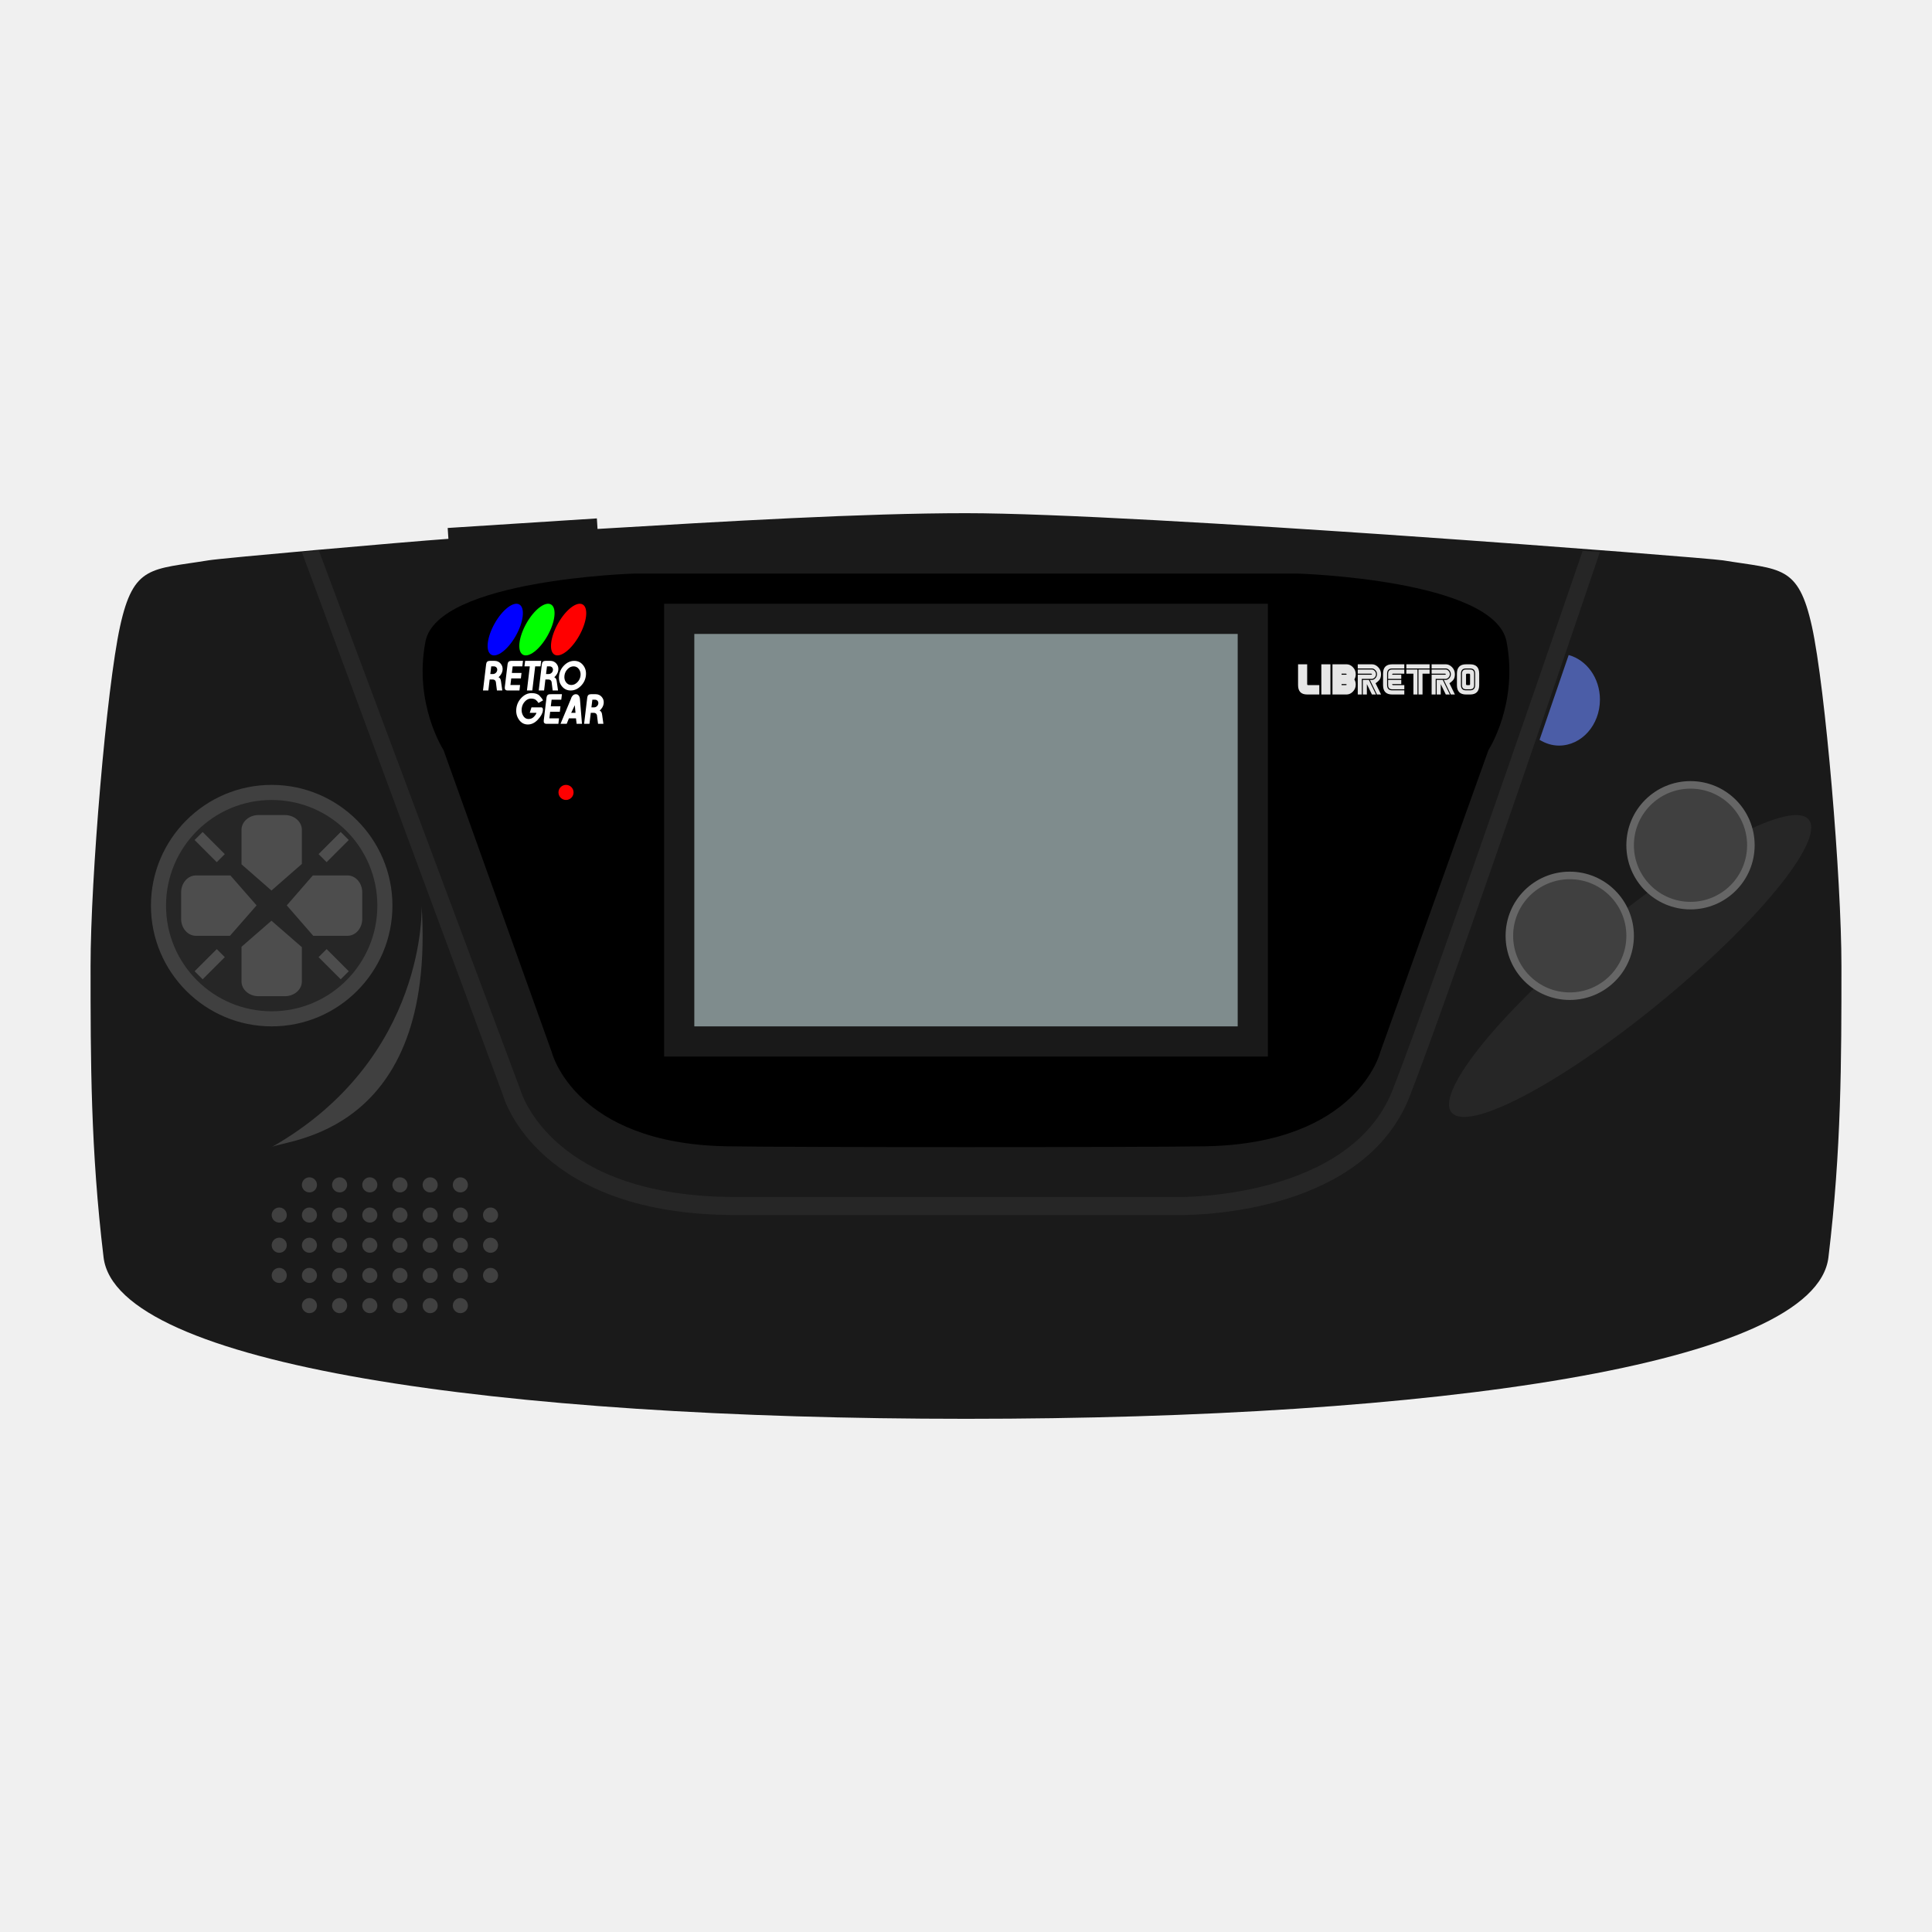
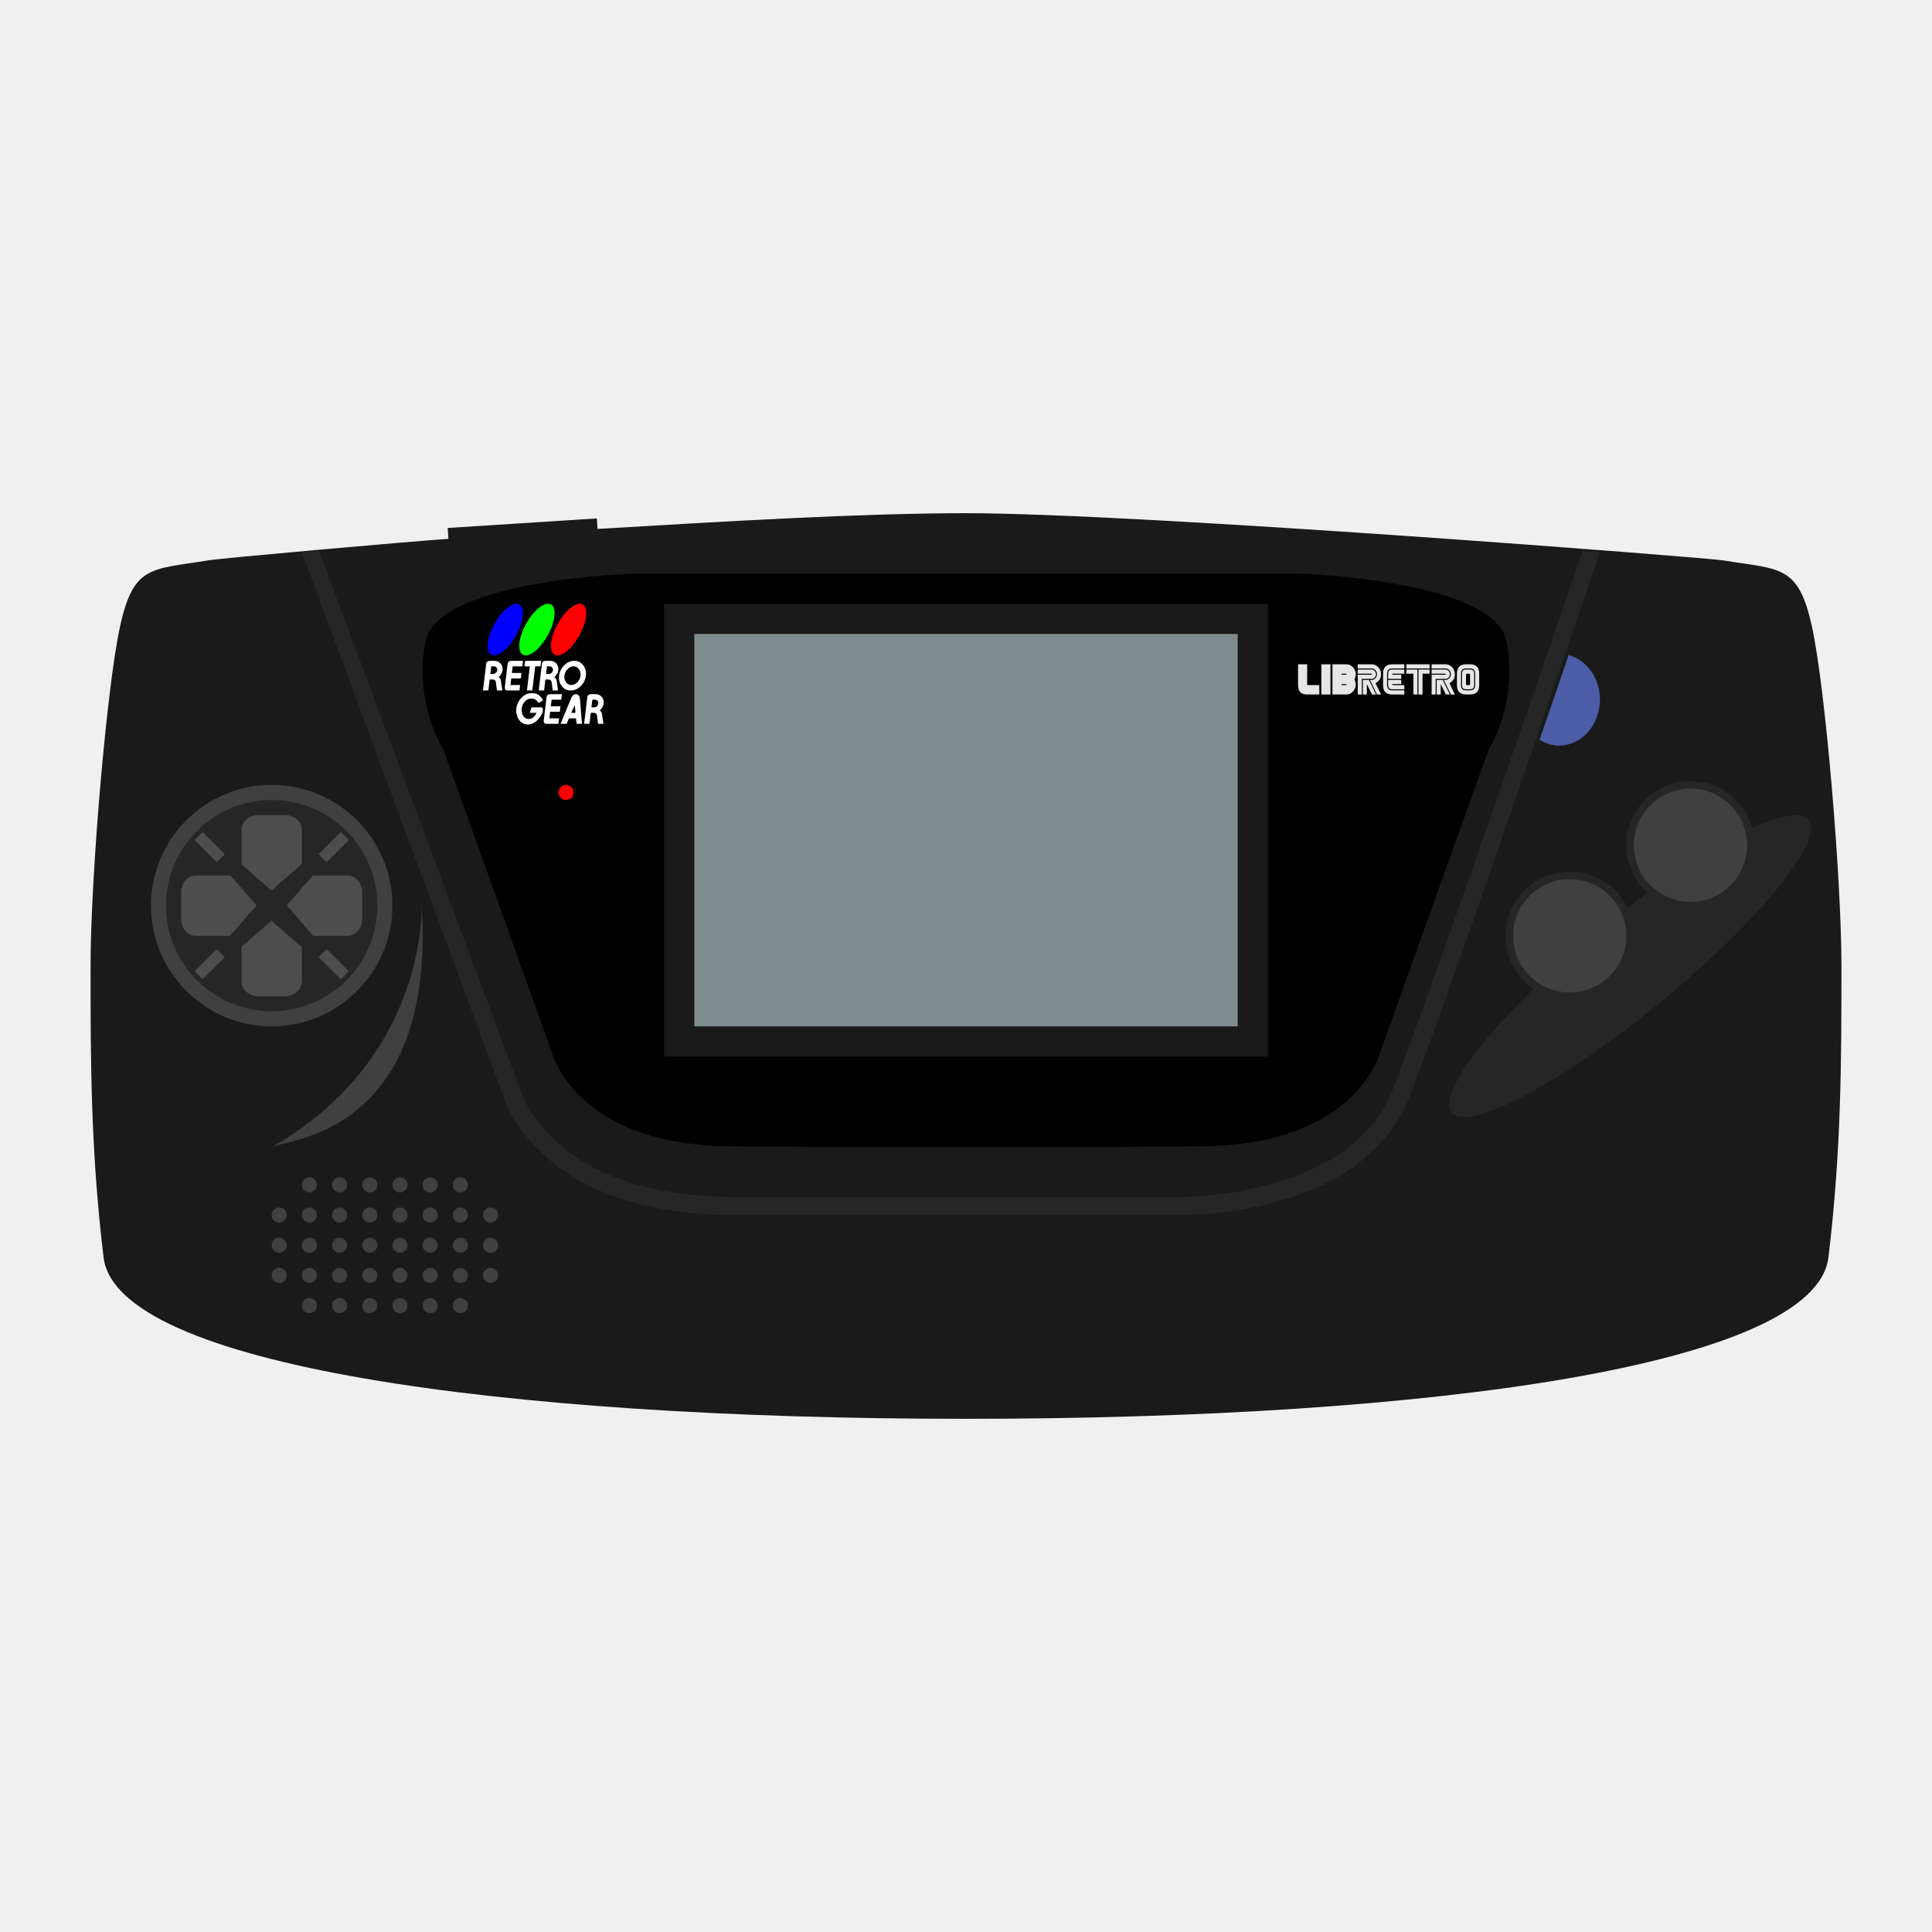
<svg xmlns="http://www.w3.org/2000/svg" viewBox="0 0 341.333 341.333" height="256" width="256" xml:space="preserve" id="svg2" version="1.1">
  <defs id="defs6">
    <clipPath id="clipPath18" clipPathUnits="userSpaceOnUse">
      <path id="path16" d="M 0,256 H 256 V 0 H 0 Z" />
    </clipPath>
    <clipPath id="clipPath26" clipPathUnits="userSpaceOnUse">
      <path id="path24" d="M 4,196 H 252 V 60 H 4 Z" />
    </clipPath>
  </defs>
  <path id="path38" style="fill:#1a1a1a;fill-opacity:1;fill-rule:nonzero;stroke:none;stroke-width:1.333" d="m 320.117,110.677 c -2.4,-10.896 -5.493,-10.011 -15.68,-11.675 -2.837,-0.475 -103.221,-8.336 -133.771,-8.336 -18.197,0 -42.315,1.419 -65.099,2.784 l -0.117,-1.861 -26.357,1.691 0.128,1.915 c -7.904,0.565 -39.973,3.403 -42.357,3.797 -10.165,1.664 -13.264,0.779 -15.653,11.675 -2.389,10.891 -5.211,44.533 -5.211,60 0,16.72 0.005,32.464 2.299,51.483 2.304,19.035 69.877,28.517 152.368,28.517 82.491,0 150.059,-9.483 152.368,-28.517 2.293,-19.019 2.299,-34.763 2.299,-51.483 0,-15.467 -2.832,-49.109 -5.216,-59.989" />
  <path id="path42" style="fill:#000000;fill-opacity:1;fill-rule:nonzero;stroke:none;stroke-width:1.333" d="m 266.165,113.343 c -2.125,-10.987 -36.936,-12.009 -36.936,-12.009 h -117.124 c 0,0 -34.811,1.023 -36.936,12.009 -2.125,10.987 3.188,19.164 3.188,19.164 l 19.133,53.403 c 0,0 3.985,16.097 30.824,16.609 10.404,0.197 74.301,0.197 84.705,0 26.839,-0.512 30.824,-16.609 30.824,-16.609 l 19.132,-53.403 c 0,0 5.315,-8.177 3.189,-19.164" />
  <path id="path46" style="fill:#191919;fill-opacity:1;fill-rule:nonzero;stroke:none;stroke-width:1.333" d="m 224,106.667 h -7.219 -92.229 -7.219 v 7.076 65.848 7.076 h 7.219 92.229 7.219 v -7.076 -65.848 z" />
  <path d="m 218.667,181.333 h -96 V 112 h 96 z" style="fill:#7f8c8d;fill-opacity:1;fill-rule:nonzero;stroke:none;stroke-width:1.333;font-variant-east_asian:normal;opacity:1;vector-effect:none;stroke-linecap:butt;stroke-linejoin:miter;stroke-miterlimit:4;stroke-dasharray:none;stroke-dashoffset:0;stroke-opacity:1" id="path48" />
  <path id="path52" style="fill:#ff0000;fill-opacity:1;fill-rule:nonzero;stroke:none;stroke-width:1.333" d="m 101.333,140 c 0,0.736 -0.597,1.333 -1.333,1.333 -0.736,0 -1.333,-0.597 -1.333,-1.333 0,-0.736 0.597,-1.333 1.333,-1.333 0.736,0 1.333,0.597 1.333,1.333" />
  <path id="path56" style="fill:#262626;fill-opacity:1;fill-rule:nonzero;stroke:none;stroke-width:1.333" d="m 319.322,144.565 c 3.601,3.001 -7.503,17.12 -24.803,31.535 -17.299,14.416 -34.24,23.669 -37.841,20.669 -3.601,-3.001 7.503,-17.12 24.801,-31.536 17.299,-14.415 34.241,-23.669 37.843,-20.668" />
-   <path id="path60" style="fill:#404040;fill-opacity:1;fill-rule:nonzero;stroke:#666666;stroke-width:1.333" d="m 288,165.333 c 0,5.891 -4.776,10.667 -10.667,10.667 -5.891,0 -10.667,-4.776 -10.667,-10.667 0,-5.891 4.776,-10.667 10.667,-10.667 5.891,0 10.667,4.776 10.667,10.667" />
-   <path id="path64" style="fill:#404040;fill-opacity:1;fill-rule:nonzero;stroke:#666666;stroke-width:1.333" d="M 309.333,149.333 C 309.333,155.224 304.557,160 298.667,160 292.776,160 288,155.224 288,149.333 c 0,-5.891 4.776,-10.667 10.667,-10.667 5.891,0 10.667,4.776 10.667,10.667" />
+   <path id="path60" style="fill:#404040;fill-opacity:1;fill-rule:nonzero;stroke:#262626;stroke-width:1.333;stroke-opacity:1" d="m 288,165.333 c 0,5.891 -4.776,10.667 -10.667,10.667 -5.891,0 -10.667,-4.776 -10.667,-10.667 0,-5.891 4.776,-10.667 10.667,-10.667 5.891,0 10.667,4.776 10.667,10.667" />
+   <path id="path64" style="fill:#404040;fill-opacity:1;fill-rule:nonzero;stroke:#262626;stroke-width:1.333;stroke-opacity:1" d="M 309.333,149.333 C 309.333,155.224 304.557,160 298.667,160 292.776,160 288,155.224 288,149.333 c 0,-5.891 4.776,-10.667 10.667,-10.667 5.891,0 10.667,4.776 10.667,10.667" />
  <path id="path68" style="fill:#4b5da7;fill-opacity:1;fill-rule:nonzero;stroke:none;stroke-width:1.333" d="m 277.142,115.727 -5.143,14.98 c 1.027,0.629 2.187,1.02 3.439,1.02 3.992,0 7.228,-3.637 7.228,-8.125 0,-3.825 -2.357,-7.011 -5.524,-7.875" />
  <path id="path72" style="fill:#262626;fill-opacity:1;fill-rule:nonzero;stroke:none;stroke-width:1.333" d="m 208.581,214.667 c -0.277,0 -0.46,-0.003 -0.539,-0.003 h -78.133 c -34.671,0 -40.797,-20.283 -41.039,-21.145 l -35.537,-95.973 3.028,-0.212 35.575,95.208 c 0.261,0.881 5.884,18.933 37.973,18.933 h 78.168 c 0.347,0.041 30.437,0.403 37.983,-18.959 7.955,-20.403 33.292,-94.429 33.547,-95.183 l 3.06,0.169 c -0.257,0.756 -25.617,75.691 -33.597,96.16 -7.876,20.204 -36.081,21.004 -40.488,21.004" />
  <path id="path76" style="fill:#404040;fill-opacity:1;fill-rule:nonzero;stroke:none;stroke-width:1.333" d="m 56,209.333 c 0,0.736 -0.597,1.333 -1.333,1.333 -0.736,0 -1.333,-0.597 -1.333,-1.333 0,-0.736 0.597,-1.333 1.333,-1.333 0.736,0 1.333,0.597 1.333,1.333" />
  <path id="path80" style="fill:#404040;fill-opacity:1;fill-rule:nonzero;stroke:none;stroke-width:1.333" d="m 61.333,209.333 c 0,0.736 -0.597,1.333 -1.333,1.333 -0.736,0 -1.333,-0.597 -1.333,-1.333 0,-0.736 0.597,-1.333 1.333,-1.333 0.736,0 1.333,0.597 1.333,1.333" />
  <path id="path84" style="fill:#404040;fill-opacity:1;fill-rule:nonzero;stroke:none;stroke-width:1.333" d="m 66.667,209.333 c 0,0.736 -0.597,1.333 -1.333,1.333 -0.736,0 -1.333,-0.597 -1.333,-1.333 0,-0.736 0.597,-1.333 1.333,-1.333 0.736,0 1.333,0.597 1.333,1.333" />
  <path id="path88" style="fill:#404040;fill-opacity:1;fill-rule:nonzero;stroke:none;stroke-width:1.333" d="m 72,209.333 c 0,0.736 -0.597,1.333 -1.333,1.333 -0.736,0 -1.333,-0.597 -1.333,-1.333 0,-0.736 0.597,-1.333 1.333,-1.333 0.736,0 1.333,0.597 1.333,1.333" />
  <path id="path92" style="fill:#404040;fill-opacity:1;fill-rule:nonzero;stroke:none;stroke-width:1.333" d="m 77.333,209.333 c 0,0.736 -0.597,1.333 -1.333,1.333 -0.736,0 -1.333,-0.597 -1.333,-1.333 0,-0.736 0.597,-1.333 1.333,-1.333 0.736,0 1.333,0.597 1.333,1.333" />
  <path id="path96" style="fill:#404040;fill-opacity:1;fill-rule:nonzero;stroke:none;stroke-width:1.333" d="m 82.667,209.333 c 0,0.736 -0.597,1.333 -1.333,1.333 -0.736,0 -1.333,-0.597 -1.333,-1.333 0,-0.736 0.597,-1.333 1.333,-1.333 0.736,0 1.333,0.597 1.333,1.333" />
  <path id="path100" style="fill:#404040;fill-opacity:1;fill-rule:nonzero;stroke:none;stroke-width:1.333" d="m 56,214.667 c 0,0.736 -0.597,1.333 -1.333,1.333 -0.736,0 -1.333,-0.597 -1.333,-1.333 0,-0.736 0.597,-1.333 1.333,-1.333 0.736,0 1.333,0.597 1.333,1.333" />
  <path id="path104" style="fill:#404040;fill-opacity:1;fill-rule:nonzero;stroke:none;stroke-width:1.333" d="m 61.333,214.667 c 0,0.736 -0.597,1.333 -1.333,1.333 -0.736,0 -1.333,-0.597 -1.333,-1.333 0,-0.736 0.597,-1.333 1.333,-1.333 0.736,0 1.333,0.597 1.333,1.333" />
  <path id="path108" style="fill:#404040;fill-opacity:1;fill-rule:nonzero;stroke:none;stroke-width:1.333" d="m 66.667,214.667 c 0,0.736 -0.597,1.333 -1.333,1.333 -0.736,0 -1.333,-0.597 -1.333,-1.333 0,-0.736 0.597,-1.333 1.333,-1.333 0.736,0 1.333,0.597 1.333,1.333" />
  <path id="path112" style="fill:#404040;fill-opacity:1;fill-rule:nonzero;stroke:none;stroke-width:1.333" d="m 72,214.667 c 0,0.736 -0.597,1.333 -1.333,1.333 -0.736,0 -1.333,-0.597 -1.333,-1.333 0,-0.736 0.597,-1.333 1.333,-1.333 0.736,0 1.333,0.597 1.333,1.333" />
  <path id="path116" style="fill:#404040;fill-opacity:1;fill-rule:nonzero;stroke:none;stroke-width:1.333" d="m 77.333,214.667 c 0,0.736 -0.597,1.333 -1.333,1.333 -0.736,0 -1.333,-0.597 -1.333,-1.333 0,-0.736 0.597,-1.333 1.333,-1.333 0.736,0 1.333,0.597 1.333,1.333" />
  <path id="path120" style="fill:#404040;fill-opacity:1;fill-rule:nonzero;stroke:none;stroke-width:1.333" d="m 82.667,214.667 c 0,0.736 -0.597,1.333 -1.333,1.333 -0.736,0 -1.333,-0.597 -1.333,-1.333 0,-0.736 0.597,-1.333 1.333,-1.333 0.736,0 1.333,0.597 1.333,1.333" />
  <path id="path124" style="fill:#404040;fill-opacity:1;fill-rule:nonzero;stroke:none;stroke-width:1.333" d="m 56,220 c 0,0.736 -0.597,1.333 -1.333,1.333 -0.736,0 -1.333,-0.597 -1.333,-1.333 0,-0.736 0.597,-1.333 1.333,-1.333 0.736,0 1.333,0.597 1.333,1.333" />
  <path id="path128" style="fill:#404040;fill-opacity:1;fill-rule:nonzero;stroke:none;stroke-width:1.333" d="m 61.333,220 c 0,0.736 -0.597,1.333 -1.333,1.333 -0.736,0 -1.333,-0.597 -1.333,-1.333 0,-0.736 0.597,-1.333 1.333,-1.333 0.736,0 1.333,0.597 1.333,1.333" />
  <path id="path132" style="fill:#404040;fill-opacity:1;fill-rule:nonzero;stroke:none;stroke-width:1.333" d="m 66.667,220 c 0,0.736 -0.597,1.333 -1.333,1.333 -0.736,0 -1.333,-0.597 -1.333,-1.333 0,-0.736 0.597,-1.333 1.333,-1.333 0.736,0 1.333,0.597 1.333,1.333" />
  <path id="path136" style="fill:#404040;fill-opacity:1;fill-rule:nonzero;stroke:none;stroke-width:1.333" d="m 72,220 c 0,0.736 -0.597,1.333 -1.333,1.333 -0.736,0 -1.333,-0.597 -1.333,-1.333 0,-0.736 0.597,-1.333 1.333,-1.333 0.736,0 1.333,0.597 1.333,1.333" />
  <path id="path140" style="fill:#404040;fill-opacity:1;fill-rule:nonzero;stroke:none;stroke-width:1.333" d="m 77.333,220 c 0,0.736 -0.597,1.333 -1.333,1.333 -0.736,0 -1.333,-0.597 -1.333,-1.333 0,-0.736 0.597,-1.333 1.333,-1.333 0.736,0 1.333,0.597 1.333,1.333" />
  <path id="path144" style="fill:#404040;fill-opacity:1;fill-rule:nonzero;stroke:none;stroke-width:1.333" d="m 82.667,220 c 0,0.736 -0.597,1.333 -1.333,1.333 -0.736,0 -1.333,-0.597 -1.333,-1.333 0,-0.736 0.597,-1.333 1.333,-1.333 0.736,0 1.333,0.597 1.333,1.333" />
  <path id="path148" style="fill:#404040;fill-opacity:1;fill-rule:nonzero;stroke:none;stroke-width:1.333" d="m 56,225.333 c 0,0.736 -0.597,1.333 -1.333,1.333 -0.736,0 -1.333,-0.597 -1.333,-1.333 0,-0.736 0.597,-1.333 1.333,-1.333 0.736,0 1.333,0.597 1.333,1.333" />
  <path id="path152" style="fill:#404040;fill-opacity:1;fill-rule:nonzero;stroke:none;stroke-width:1.333" d="m 50.667,214.667 c 0,0.736 -0.597,1.333 -1.333,1.333 -0.736,0 -1.333,-0.597 -1.333,-1.333 0,-0.736 0.597,-1.333 1.333,-1.333 0.736,0 1.333,0.597 1.333,1.333" />
  <path id="path156" style="fill:#404040;fill-opacity:1;fill-rule:nonzero;stroke:none;stroke-width:1.333" d="m 50.667,220 c 0,0.736 -0.597,1.333 -1.333,1.333 -0.736,0 -1.333,-0.597 -1.333,-1.333 0,-0.736 0.597,-1.333 1.333,-1.333 0.736,0 1.333,0.597 1.333,1.333" />
  <path id="path160" style="fill:#404040;fill-opacity:1;fill-rule:nonzero;stroke:none;stroke-width:1.333" d="m 50.667,225.333 c 0,0.736 -0.597,1.333 -1.333,1.333 -0.736,0 -1.333,-0.597 -1.333,-1.333 0,-0.736 0.597,-1.333 1.333,-1.333 0.736,0 1.333,0.597 1.333,1.333" />
  <path id="path164" style="fill:#404040;fill-opacity:1;fill-rule:nonzero;stroke:none;stroke-width:1.333" d="m 61.333,225.333 c 0,0.736 -0.597,1.333 -1.333,1.333 -0.736,0 -1.333,-0.597 -1.333,-1.333 0,-0.736 0.597,-1.333 1.333,-1.333 0.736,0 1.333,0.597 1.333,1.333" />
  <path id="path168" style="fill:#404040;fill-opacity:1;fill-rule:nonzero;stroke:none;stroke-width:1.333" d="m 66.667,225.333 c 0,0.736 -0.597,1.333 -1.333,1.333 -0.736,0 -1.333,-0.597 -1.333,-1.333 0,-0.736 0.597,-1.333 1.333,-1.333 0.736,0 1.333,0.597 1.333,1.333" />
  <path id="path172" style="fill:#404040;fill-opacity:1;fill-rule:nonzero;stroke:none;stroke-width:1.333" d="m 72,225.333 c 0,0.736 -0.597,1.333 -1.333,1.333 -0.736,0 -1.333,-0.597 -1.333,-1.333 0,-0.736 0.597,-1.333 1.333,-1.333 0.736,0 1.333,0.597 1.333,1.333" />
  <path id="path176" style="fill:#404040;fill-opacity:1;fill-rule:nonzero;stroke:none;stroke-width:1.333" d="m 77.333,225.333 c 0,0.736 -0.597,1.333 -1.333,1.333 -0.736,0 -1.333,-0.597 -1.333,-1.333 0,-0.736 0.597,-1.333 1.333,-1.333 0.736,0 1.333,0.597 1.333,1.333" />
  <path id="path180" style="fill:#404040;fill-opacity:1;fill-rule:nonzero;stroke:none;stroke-width:1.333" d="m 82.667,225.333 c 0,0.736 -0.597,1.333 -1.333,1.333 -0.736,0 -1.333,-0.597 -1.333,-1.333 0,-0.736 0.597,-1.333 1.333,-1.333 0.736,0 1.333,0.597 1.333,1.333" />
  <path id="path184" style="fill:#404040;fill-opacity:1;fill-rule:nonzero;stroke:none;stroke-width:1.333" d="m 88,214.667 c 0,0.736 -0.597,1.333 -1.333,1.333 -0.736,0 -1.333,-0.597 -1.333,-1.333 0,-0.736 0.597,-1.333 1.333,-1.333 0.736,0 1.333,0.597 1.333,1.333" />
  <path id="path188" style="fill:#404040;fill-opacity:1;fill-rule:nonzero;stroke:none;stroke-width:1.333" d="m 88,220 c 0,0.736 -0.597,1.333 -1.333,1.333 -0.736,0 -1.333,-0.597 -1.333,-1.333 0,-0.736 0.597,-1.333 1.333,-1.333 0.736,0 1.333,0.597 1.333,1.333" />
  <path id="path192" style="fill:#404040;fill-opacity:1;fill-rule:nonzero;stroke:none;stroke-width:1.333" d="m 88,225.333 c 0,0.736 -0.597,1.333 -1.333,1.333 -0.736,0 -1.333,-0.597 -1.333,-1.333 0,-0.736 0.597,-1.333 1.333,-1.333 0.736,0 1.333,0.597 1.333,1.333" />
  <path id="path196" style="fill:#404040;fill-opacity:1;fill-rule:nonzero;stroke:none;stroke-width:1.333" d="m 56,230.667 c 0,0.736 -0.597,1.333 -1.333,1.333 -0.736,0 -1.333,-0.597 -1.333,-1.333 0,-0.736 0.597,-1.333 1.333,-1.333 0.736,0 1.333,0.597 1.333,1.333" />
  <path id="path200" style="fill:#404040;fill-opacity:1;fill-rule:nonzero;stroke:none;stroke-width:1.333" d="m 61.333,230.667 c 0,0.736 -0.597,1.333 -1.333,1.333 -0.736,0 -1.333,-0.597 -1.333,-1.333 0,-0.736 0.597,-1.333 1.333,-1.333 0.736,0 1.333,0.597 1.333,1.333" />
  <path id="path204" style="fill:#404040;fill-opacity:1;fill-rule:nonzero;stroke:none;stroke-width:1.333" d="m 66.667,230.667 c 0,0.736 -0.597,1.333 -1.333,1.333 -0.736,0 -1.333,-0.597 -1.333,-1.333 0,-0.736 0.597,-1.333 1.333,-1.333 0.736,0 1.333,0.597 1.333,1.333" />
  <path id="path208" style="fill:#404040;fill-opacity:1;fill-rule:nonzero;stroke:none;stroke-width:1.333" d="m 72,230.667 c 0,0.736 -0.597,1.333 -1.333,1.333 -0.736,0 -1.333,-0.597 -1.333,-1.333 0,-0.736 0.597,-1.333 1.333,-1.333 0.736,0 1.333,0.597 1.333,1.333" />
  <path id="path212" style="fill:#404040;fill-opacity:1;fill-rule:nonzero;stroke:none;stroke-width:1.333" d="m 77.333,230.667 c 0,0.736 -0.597,1.333 -1.333,1.333 -0.736,0 -1.333,-0.597 -1.333,-1.333 0,-0.736 0.597,-1.333 1.333,-1.333 0.736,0 1.333,0.597 1.333,1.333" />
  <path id="path216" style="fill:#404040;fill-opacity:1;fill-rule:nonzero;stroke:none;stroke-width:1.333" d="m 82.667,230.667 c 0,0.736 -0.597,1.333 -1.333,1.333 -0.736,0 -1.333,-0.597 -1.333,-1.333 0,-0.736 0.597,-1.333 1.333,-1.333 0.736,0 1.333,0.597 1.333,1.333" />
  <path id="path220" style="fill:#404040;fill-opacity:1;fill-rule:nonzero;stroke:none;stroke-width:1.333" d="m 48,138.667 c -11.763,0 -21.333,9.571 -21.333,21.333 0,11.763 9.571,21.333 21.333,21.333 11.763,0 21.333,-9.571 21.333,-21.333 0,-11.763 -9.571,-21.333 -21.333,-21.333" />
  <path id="path224" style="fill:#262626;fill-opacity:1;fill-rule:nonzero;stroke:none;stroke-width:1.333" d="m 66.667,160 c 0,10.309 -8.357,18.667 -18.667,18.667 -10.309,0 -18.667,-8.357 -18.667,-18.667 0,-10.309 8.357,-18.667 18.667,-18.667 10.309,0 18.667,8.357 18.667,18.667" />
  <path id="path228" style="fill:#4d4d4d;fill-opacity:1;fill-rule:nonzero;stroke:none;stroke-width:1.333" d="m 47.959,157.333 5.375,-4.703 v -6.009 c 0,-1.448 -1.341,-2.621 -2.996,-2.621 h -4.675 c -1.655,0 -2.996,1.173 -2.996,2.621 v 6.081 z" />
  <path id="path232" style="fill:#4d4d4d;fill-opacity:1;fill-rule:nonzero;stroke:none;stroke-width:1.333" d="m 45.333,159.957 -4.628,-5.291 h -6.084 c -1.448,0 -2.621,1.341 -2.621,2.996 v 4.675 c 0,1.655 1.173,2.996 2.621,2.996 h 6.009 z" />
  <path id="path236" style="fill:#4d4d4d;fill-opacity:1;fill-rule:nonzero;stroke:none;stroke-width:1.333" d="m 61.393,154.666 h -6.123 l -4.604,5.291 4.677,5.376 h 6.049 c 1.44,0 2.607,-1.341 2.607,-2.996 v -4.675 c 0,-1.655 -1.167,-2.996 -2.607,-2.996" />
  <path id="path240" style="fill:#4d4d4d;fill-opacity:1;fill-rule:nonzero;stroke:none;stroke-width:1.333" d="m 47.959,162.667 -5.292,4.604 v 6.123 c 0,1.44 1.341,2.607 2.996,2.607 h 4.675 c 1.655,0 2.996,-1.167 2.996,-2.607 v -6.051 z" />
  <path id="path244" style="fill:#4d4d4d;fill-opacity:1;fill-rule:nonzero;stroke:none;stroke-width:1.333;font-variant-east_asian:normal;opacity:1;vector-effect:none;stroke-linecap:butt;stroke-linejoin:miter;stroke-miterlimit:4;stroke-dasharray:none;stroke-dashoffset:0;stroke-opacity:1" d="m 35.803,146.988 3.913,3.913 -1.421,1.42 -3.912,-3.913 z" />
  <path id="path248" style="fill:#4d4d4d;fill-opacity:1;fill-rule:nonzero;stroke:none;stroke-width:1.333;font-variant-east_asian:normal;opacity:1;vector-effect:none;stroke-linecap:butt;stroke-linejoin:miter;stroke-miterlimit:4;stroke-dasharray:none;stroke-dashoffset:0;stroke-opacity:1" d="m 60.197,173.012 -3.913,-3.913 1.421,-1.42 3.912,3.913 z" />
  <path id="path252" style="fill:#4d4d4d;fill-opacity:1;fill-rule:nonzero;stroke:none;stroke-width:1.333;font-variant-east_asian:normal;opacity:1;vector-effect:none;stroke-linecap:butt;stroke-linejoin:miter;stroke-miterlimit:4;stroke-dasharray:none;stroke-dashoffset:0;stroke-opacity:1" d="m 56.284,150.9 3.913,-3.913 1.42,1.421 -3.913,3.912 z" />
  <path id="path256" style="fill:#4d4d4d;fill-opacity:1;fill-rule:nonzero;stroke:none;stroke-width:1.333;font-variant-east_asian:normal;opacity:1;vector-effect:none;stroke-linecap:butt;stroke-linejoin:miter;stroke-miterlimit:4;stroke-dasharray:none;stroke-dashoffset:0;stroke-opacity:1" d="m 39.716,169.1 -3.913,3.913 -1.42,-1.421 3.913,-3.912 z" />
  <path id="path260" style="fill:#e6e6e6;fill-opacity:1;fill-rule:nonzero;stroke:none;stroke-width:1.333" d="m 243.099,122.698 h -0.715 l -0.895,-1.839 v 1.839 h -0.715 v -2.575 h 1.072 z m 0,-3.587 c 0,0.229 -0.079,0.424 -0.236,0.585 -0.156,0.161 -0.316,0.243 -0.479,0.243 h -1.788 v 2.759 h -0.715 v -3.495 h 2.324 c 0.119,0 0.179,-0.031 0.179,-0.092 0,-0.061 -0.06,-0.092 -0.179,-0.092 h -2.324 v -0.735 h 2.503 c 0.163,0 0.323,0.081 0.479,0.245 0.157,0.163 0.236,0.357 0.236,0.581 m 0.893,0 c 0,0.483 -0.12,0.848 -0.36,1.095 -0.24,0.247 -0.444,0.413 -0.611,0.5 l 0.971,1.992 h -0.715 l -1.251,-2.575 h 0.357 c 0.211,0 0.412,-0.099 0.604,-0.297 0.193,-0.199 0.289,-0.436 0.289,-0.715 0,-0.273 -0.096,-0.511 -0.289,-0.711 -0.192,-0.2 -0.393,-0.3 -0.604,-0.3 h -2.503 v -0.736 h 2.503 c 0.409,0 0.779,0.172 1.111,0.515 0.332,0.344 0.497,0.755 0.497,1.232" />
  <path id="path264" style="fill:#e6e6e6;fill-opacity:1;fill-rule:nonzero;stroke:none;stroke-width:1.333" d="m 244.35,119.02 c 0,-1.104 0.536,-1.655 1.609,-1.655 h 2.145 V 118.1 h -2.145 c -0.596,0 -0.895,0.307 -0.895,0.92 v 2.023 c 0,0.613 0.299,0.92 0.895,0.92 h 2.145 v 0.736 h -2.145 c -1.073,0 -1.609,-0.552 -1.609,-1.656 z" />
  <path id="path268" style="fill:#e6e6e6;fill-opacity:1;fill-rule:nonzero;stroke:none;stroke-width:1.333" d="m 245.244,119.939 v -0.92 c 0,-0.489 0.239,-0.735 0.715,-0.735 h 2.145 v 0.735 h -1.967 c -0.119,0 -0.179,0.061 -0.179,0.184 h 1.609 v 0.736 z" />
  <path id="path272" style="fill:#e6e6e6;fill-opacity:1;fill-rule:nonzero;stroke:none;stroke-width:1.333" d="m 245.244,120.123 h 2.324 v 0.736 h -1.609 c 0,0.123 0.06,0.184 0.179,0.184 h 1.967 v 0.735 h -2.145 c -0.476,0 -0.715,-0.245 -0.715,-0.735 z" />
  <path id="path276" style="fill:#e6e6e6;fill-opacity:1;fill-rule:nonzero;stroke:none;stroke-width:1.333" d="m 250.607,118.284 h 1.967 v 0.736 h -1.252 v 3.677 h -0.715 z m -0.179,0 v 4.413 h -0.715 v -3.677 h -1.252 v -0.736 z m 2.145,-0.184 h -4.112 v -0.736 h 4.112 z" />
  <path id="path280" style="fill:#e6e6e6;fill-opacity:1;fill-rule:nonzero;stroke:none;stroke-width:1.333" d="m 256.149,122.698 h -0.715 l -0.895,-1.839 v 1.839 h -0.715 v -2.575 h 1.072 z m 0,-3.587 c 0,0.229 -0.079,0.424 -0.236,0.585 -0.156,0.161 -0.316,0.243 -0.479,0.243 h -1.788 v 2.759 h -0.715 v -3.495 h 2.324 c 0.119,0 0.179,-0.031 0.179,-0.092 0,-0.061 -0.06,-0.092 -0.179,-0.092 h -2.324 v -0.735 h 2.503 c 0.163,0 0.323,0.081 0.479,0.245 0.157,0.163 0.236,0.357 0.236,0.581 m 0.893,0 c 0,0.483 -0.12,0.848 -0.36,1.095 -0.24,0.247 -0.444,0.413 -0.611,0.5 l 0.971,1.992 h -0.715 l -1.251,-2.575 h 0.357 c 0.211,0 0.412,-0.099 0.604,-0.297 0.193,-0.199 0.289,-0.436 0.289,-0.715 0,-0.273 -0.096,-0.511 -0.289,-0.711 -0.192,-0.2 -0.393,-0.3 -0.604,-0.3 h -2.503 v -0.736 h 2.503 c 0.409,0 0.779,0.172 1.111,0.515 0.332,0.344 0.497,0.755 0.497,1.232" />
  <path id="path284" style="fill:#e6e6e6;fill-opacity:1;fill-rule:nonzero;stroke:none;stroke-width:1.333" d="m 259.724,119.204 c 0,-0.123 -0.06,-0.184 -0.179,-0.184 h -0.357 c -0.12,0 -0.179,0.061 -0.179,0.184 v 1.655 c 0,0.123 0.059,0.184 0.179,0.184 h 0.357 c 0.119,0 0.179,-0.061 0.179,-0.184 z m 0.715,-0.184 v 2.023 c 0,0.491 -0.237,0.736 -0.715,0.736 h -0.715 c -0.477,0 -0.716,-0.245 -0.716,-0.736 v -2.023 c 0,-0.491 0.239,-0.736 0.716,-0.736 h 0.715 c 0.477,0 0.715,0.245 0.715,0.736 m 0.179,0 c 0,-0.613 -0.297,-0.92 -0.893,-0.92 h -0.715 c -0.596,0 -0.895,0.307 -0.895,0.92 v 2.023 c 0,0.613 0.299,0.92 0.895,0.92 h 0.715 c 0.596,0 0.893,-0.307 0.893,-0.92 z m 0.716,0 v 2.023 c 0,1.104 -0.537,1.656 -1.609,1.656 h -0.715 c -1.073,0 -1.609,-0.552 -1.609,-1.656 v -2.023 c 0,-1.104 0.536,-1.655 1.609,-1.655 h 0.715 c 1.072,0 1.609,0.551 1.609,1.655" />
  <path id="path288" style="fill:#e6e6e6;fill-opacity:1;fill-rule:nonzero;stroke:none;stroke-width:1.333" d="m 230.114,121.461 c -0.005,-0.016 -0.009,-0.033 -0.015,-0.051 h 0.015 z m 1.007,-0.419 c -0.119,0 -0.179,-0.061 -0.179,-0.184 v -3.493 h -1.608 v 3.677 c 0,1.104 0.536,1.656 1.608,1.656 h 2.145 v -1.656 z" />
  <path d="m 233.445,122.699 h 1.609 v -5.333 h -1.609 z" style="fill:#e6e6e6;fill-opacity:1;fill-rule:nonzero;stroke:none;stroke-width:1.333" id="path290" />
  <path id="path294" style="fill:#e6e6e6;fill-opacity:1;fill-rule:nonzero;stroke:none;stroke-width:1.333" d="m 237.735,119.204 h -0.715 v -0.184 h 0.715 c 0.119,0 0.179,0.031 0.179,0.092 0,0.061 -0.06,0.092 -0.179,0.092 m 0,1.839 h -0.715 v -0.184 h 0.715 c 0.119,0 0.179,0.031 0.179,0.092 0,0.061 -0.06,0.092 -0.179,0.092 m 1.788,-1.931 c 0,-0.479 -0.167,-0.889 -0.497,-1.232 -0.332,-0.344 -0.703,-0.515 -1.112,-0.515 h -2.503 v 5.333 h 2.503 c 0.409,0 0.78,-0.172 1.112,-0.516 0.331,-0.343 0.497,-0.753 0.497,-1.232 0,-0.347 -0.081,-0.652 -0.244,-0.913 0.163,-0.261 0.244,-0.569 0.244,-0.925" />
  <path id="path298" style="fill:#ffffff;fill-opacity:1;fill-rule:nonzero;stroke:none;stroke-width:1.333" d="m 86.789,117.726 -0.165,1.356 h 0.473 c 0.181,0 0.345,-0.065 0.491,-0.196 0.147,-0.132 0.231,-0.292 0.255,-0.481 0.024,-0.187 -0.021,-0.345 -0.136,-0.479 -0.115,-0.133 -0.275,-0.2 -0.48,-0.2 z m -1.456,4.263 0.556,-4.651 c 0.048,-0.387 0.261,-0.581 0.64,-0.581 h 0.852 c 0.437,0 0.796,0.163 1.073,0.488 0.279,0.325 0.391,0.712 0.335,1.16 -0.055,0.452 -0.293,0.872 -0.716,1.259 0.252,0.065 0.403,0.323 0.449,0.775 l 0.22,1.551 h -0.947 l -0.196,-1.551 c -0.095,-0.257 -0.268,-0.387 -0.521,-0.387 h -0.568 l -0.231,1.937 z" />
  <path id="path302" style="fill:#ffffff;fill-opacity:1;fill-rule:nonzero;stroke:none;stroke-width:1.333" d="m 92.399,116.757 -0.119,0.969 h -1.704 l -0.143,1.163 h 1.705 l -0.113,0.968 h -1.704 l -0.141,1.163 h 1.704 l -0.112,0.969 h -2.084 c -0.379,0 -0.547,-0.195 -0.503,-0.581 l 0.491,-4.069 c 0.048,-0.388 0.261,-0.581 0.64,-0.581 z" />
  <path id="path306" style="fill:#ffffff;fill-opacity:1;fill-rule:nonzero;stroke:none;stroke-width:1.333" d="m 92.659,117.726 0.119,-0.969 h 2.84 l -0.119,0.969 h -0.947 l -0.508,4.263 h -0.948 l 0.509,-4.263 z" />
  <path id="path310" style="fill:#ffffff;fill-opacity:1;fill-rule:nonzero;stroke:none;stroke-width:1.333" d="m 96.636,117.726 -0.165,1.356 h 0.473 c 0.181,0 0.345,-0.065 0.491,-0.196 0.147,-0.132 0.231,-0.292 0.255,-0.481 0.024,-0.187 -0.021,-0.345 -0.136,-0.479 -0.115,-0.133 -0.275,-0.2 -0.48,-0.2 z m -1.456,4.263 0.556,-4.651 c 0.048,-0.387 0.261,-0.581 0.64,-0.581 h 0.852 c 0.437,0 0.796,0.163 1.073,0.488 0.279,0.325 0.391,0.712 0.335,1.16 -0.055,0.452 -0.293,0.872 -0.716,1.259 0.252,0.065 0.403,0.323 0.449,0.775 l 0.22,1.551 h -0.947 l -0.196,-1.551 c -0.095,-0.257 -0.268,-0.387 -0.521,-0.387 h -0.568 l -0.231,1.937 z" />
  <path id="path314" style="fill:#ffffff;fill-opacity:1;fill-rule:nonzero;stroke:none;stroke-width:1.333" d="m 99.723,119.373 c -0.055,0.452 0.036,0.84 0.275,1.163 0.239,0.323 0.553,0.484 0.944,0.484 0.387,0 0.74,-0.161 1.06,-0.484 0.319,-0.323 0.507,-0.711 0.561,-1.163 0.052,-0.448 -0.043,-0.835 -0.284,-1.16 -0.24,-0.324 -0.553,-0.487 -0.94,-0.487 -0.391,0 -0.745,0.163 -1.063,0.487 -0.317,0.325 -0.503,0.712 -0.553,1.16 m -0.947,0 c 0.083,-0.715 0.388,-1.329 0.915,-1.844 0.527,-0.515 1.115,-0.772 1.765,-0.772 0.648,0 1.172,0.257 1.575,0.772 0.403,0.515 0.563,1.129 0.48,1.844 -0.088,0.719 -0.395,1.335 -0.921,1.847 -0.527,0.513 -1.113,0.769 -1.76,0.769 -0.651,0 -1.177,-0.256 -1.58,-0.769 -0.403,-0.512 -0.56,-1.128 -0.473,-1.847" />
  <path id="path318" style="fill:#ffffff;fill-opacity:1;fill-rule:nonzero;stroke:none;stroke-width:1.333" d="m 91.225,125.166 c 0.091,-0.743 0.4,-1.38 0.927,-1.913 0.527,-0.533 1.115,-0.799 1.765,-0.799 0.648,0 1.117,0.153 1.409,0.46 0.292,0.307 0.497,0.581 0.615,0.823 l -0.811,0.46 c -0.117,-0.209 -0.273,-0.391 -0.464,-0.544 -0.192,-0.153 -0.48,-0.231 -0.867,-0.231 -0.391,0 -0.747,0.172 -1.065,0.515 -0.32,0.343 -0.507,0.753 -0.563,1.229 -0.059,0.48 0.028,0.911 0.26,1.293 0.233,0.381 0.545,0.572 0.936,0.572 0.387,0 0.704,-0.129 0.952,-0.388 0.249,-0.259 0.403,-0.492 0.461,-0.703 h -1.189 l 0.308,-0.968 h 1.704 c 0.253,0 0.356,0.193 0.308,0.581 -0.059,0.488 -0.355,1.017 -0.888,1.589 -0.532,0.571 -1.121,0.856 -1.769,0.856 -0.651,0 -1.175,-0.285 -1.571,-0.856 -0.396,-0.572 -0.549,-1.231 -0.459,-1.977" />
  <path id="path322" style="fill:#ffffff;fill-opacity:1;fill-rule:nonzero;stroke:none;stroke-width:1.333" d="m 99.279,122.647 -0.119,0.969 h -1.704 l -0.143,1.163 h 1.705 l -0.113,0.968 h -1.704 l -0.141,1.163 h 1.704 l -0.112,0.969 h -2.084 c -0.379,0 -0.547,-0.195 -0.503,-0.581 l 0.491,-4.069 c 0.048,-0.388 0.261,-0.581 0.64,-0.581 z" />
  <path id="path326" style="fill:#ffffff;fill-opacity:1;fill-rule:nonzero;stroke:none;stroke-width:1.333" d="m 101.552,124.585 -0.639,1.356 h 0.763 z m -2.521,3.293 1.859,-4.456 c 0.055,-0.209 0.159,-0.392 0.311,-0.545 0.152,-0.153 0.332,-0.229 0.541,-0.229 0.205,0 0.369,0.076 0.491,0.229 0.123,0.153 0.196,0.336 0.22,0.545 l 0.367,4.456 h -0.947 l -0.113,-0.968 h -1.248 l -0.391,0.968 z" />
  <path id="path330" style="fill:#ffffff;fill-opacity:1;fill-rule:nonzero;stroke:none;stroke-width:1.333" d="m 104.653,123.616 -0.165,1.356 h 0.473 c 0.181,0 0.345,-0.065 0.491,-0.196 0.147,-0.132 0.231,-0.292 0.255,-0.481 0.024,-0.187 -0.021,-0.345 -0.136,-0.479 -0.115,-0.133 -0.275,-0.2 -0.48,-0.2 z m -1.456,4.263 0.556,-4.651 c 0.048,-0.387 0.261,-0.581 0.64,-0.581 h 0.852 c 0.437,0 0.796,0.163 1.073,0.488 0.279,0.325 0.391,0.712 0.335,1.16 -0.055,0.452 -0.293,0.872 -0.716,1.259 0.252,0.065 0.403,0.323 0.449,0.775 l 0.22,1.551 h -0.947 l -0.196,-1.551 c -0.095,-0.257 -0.268,-0.387 -0.521,-0.387 h -0.568 l -0.231,1.937 z" />
  <path id="path334" style="fill:#0000ff;fill-opacity:1;fill-rule:nonzero;stroke:none;stroke-width:1.333" d="m 91.127,112.329 c 1.38,-2.445 1.664,-4.919 0.636,-5.527 -1.028,-0.607 -2.98,0.883 -4.359,3.327 -1.38,2.445 -1.665,4.92 -0.637,5.527 1.028,0.608 2.98,-0.881 4.36,-3.327" />
  <path id="path338" style="fill:#00ff00;fill-opacity:1;fill-rule:nonzero;stroke:none;stroke-width:1.333" d="m 96.724,112.329 c 1.38,-2.445 1.664,-4.919 0.636,-5.527 -1.028,-0.607 -2.98,0.883 -4.359,3.327 -1.38,2.445 -1.665,4.92 -0.637,5.527 1.028,0.608 2.98,-0.881 4.36,-3.327" />
  <path id="path342" style="fill:#ff0000;fill-opacity:1;fill-rule:nonzero;stroke:none;stroke-width:1.333" d="m 102.321,112.329 c 1.38,-2.445 1.664,-4.919 0.636,-5.527 -1.028,-0.607 -2.98,0.883 -4.359,3.327 -1.38,2.445 -1.665,4.92 -0.637,5.527 1.029,0.608 2.98,-0.881 4.36,-3.327" />
  <path id="path346" style="fill:#404040;fill-opacity:1;fill-rule:nonzero;stroke:none;stroke-width:1.333" d="m 74.488,160 c 0,0 1.119,26.956 -26.488,42.664 2.261,-1.353 29.1,-1.953 26.488,-42.664" />
</svg>
